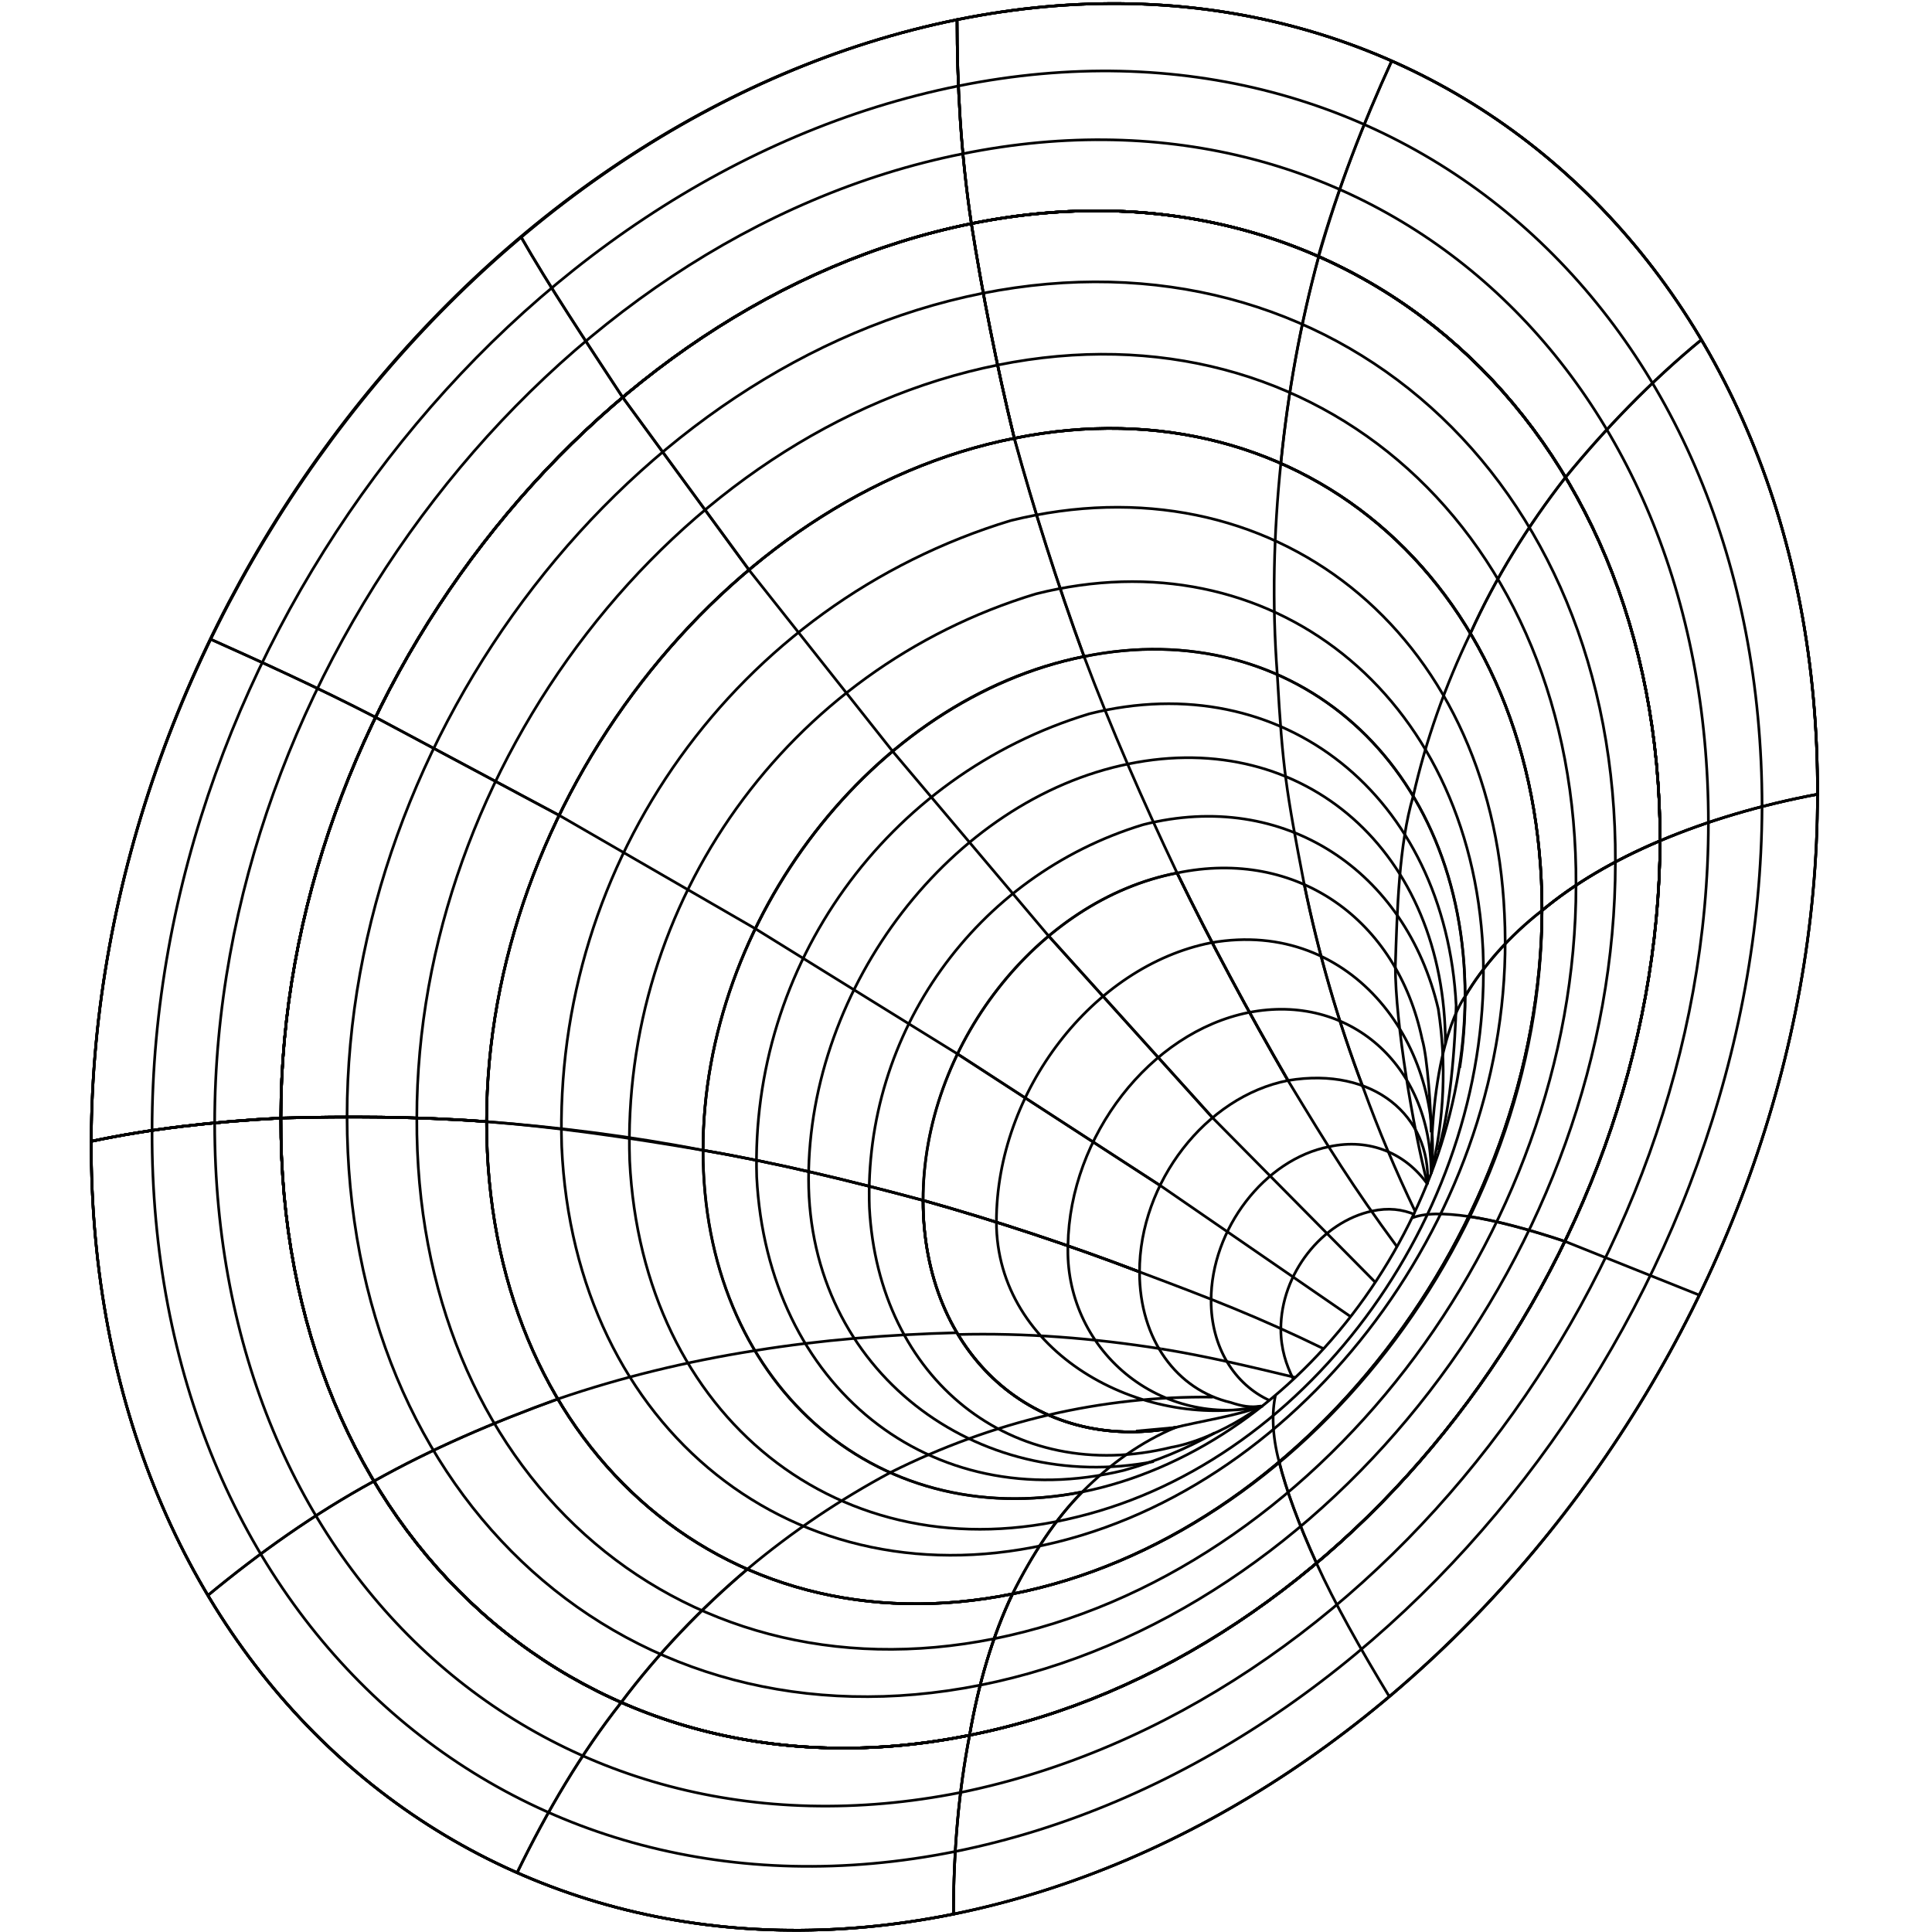
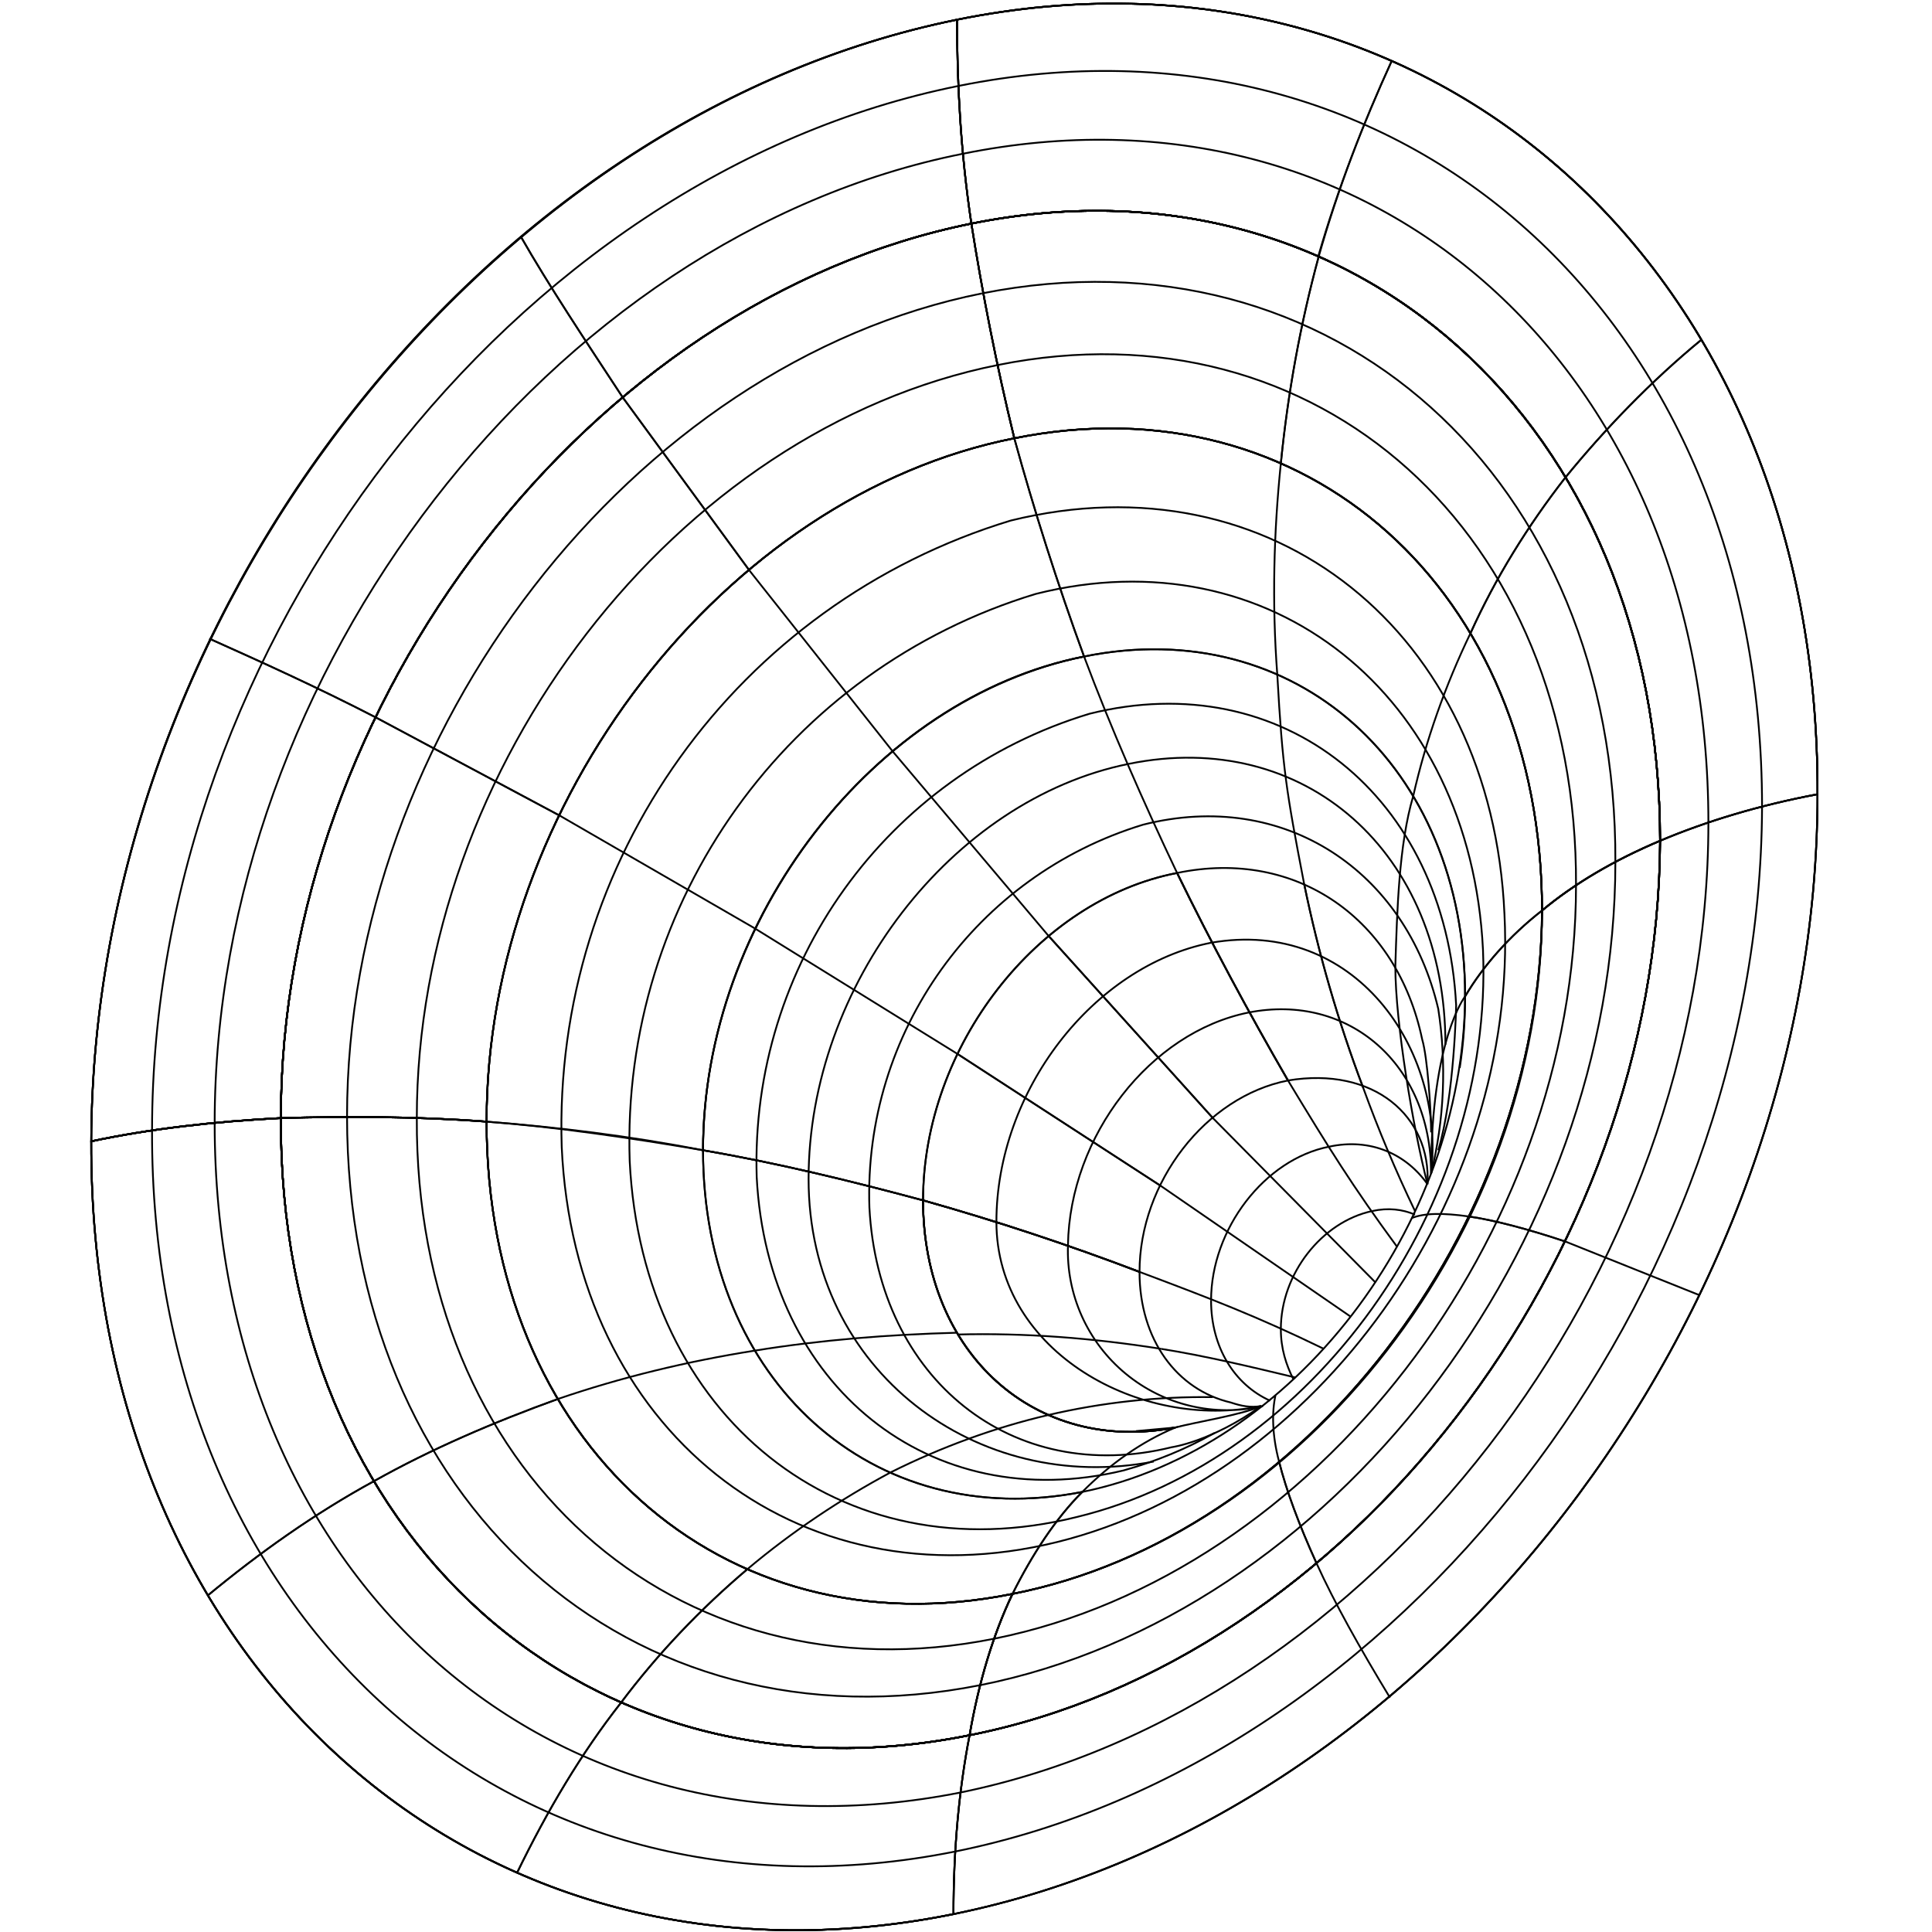
<svg xmlns="http://www.w3.org/2000/svg" xml:space="preserve" id="prefix__Layer_1" x="0" y="0" version="1.1" viewBox="0 0 1080 1080">
  <style>
-     .prefix__st0{fill:none;stroke:#000;stroke-width:1.5;stroke-miterlimit:10}.prefix__st1{enable-background:new}
+     .prefix__st0{fill:none;stroke:#000;strokeWidth:1.5;stroke-miterlimit:10}.prefix__st1{enable-background:new}
  </style>
  <path d="M816 597c2-13 3-26 3-40 0-129-95-214-213-190S393 514 393 643c41 7 82 17 123 28 0-86 64-168 142-183 67-14 123 26 137 93m5 52c0-12-2-42-5-52" class="prefix__st0" />
  <g class="prefix__st1">
    <path d="M393 643c41 7 82 17 123 28 0-86 64-168 142-183-19-40-37-81-52-121-117 23-213 147-213 276zm29-124 113 70m-36-169 87 103m-29 160c0-73 54-143 120-156m-80 169c1-61 46-119 101-130m-163 23 114 74m-63-140 92 102M658 488c19 39 40 78 62 116m-43-77c80-14 131 59 123 129m-102-90c56-11 102 29 102 90m-71-162c8 39 19 77 33 114m18-68c0 32 10 91 18 122M649 663l106 73" class="prefix__st0" />
  </g>
  <path d="m635 800 22-2c11-3 37-7 48-12" class="prefix__st0" />
  <g class="prefix__st1">
    <path d="M605 834c16-16 33-28 52-36-78 15-141-41-141-127-41-11-82-21-123-28 0 129 95 214 212 191zm-107-11c28-14 58-25 88-32m-164-36c37-6 75-9 113-10" class="prefix__st0" />
    <path d="M637 711a1418 1418 0 0 0-121-40c0 86 63 142 141 127m48-12c-67 14-148-30-148-103m149 103a89 89 0 0 1-109-90m-11 95a383 383 0 0 1 92-10m-143-35c38-1 76 2 114 8" class="prefix__st0" />
    <path d="M649 754c25 4 50 10 75 16" class="prefix__st0" />
  </g>
  <g class="prefix__st1">
    <path d="M658 488c19 39 40 78 62 116m23 37c23-5 43 4 55 21m-31 15c9-2 17-1 24 2" class="prefix__st0" />
  </g>
  <g class="prefix__st1">
    <path d="M658 488c19 39 40 78 62 116" class="prefix__st0" />
  </g>
  <g class="prefix__st1">
    <path d="m535 589 114 74m-63-140 92 102m84-17c-14-37-25-75-33-114-10-52-12-64-15-117M781 697c-25-34-38-55-61-93-46 9-83 57-83 107 40 15 66 25 103 43m-63-27c0-40 30-79 66-86m-27 102c0-31 23-60 51-66m-89-52 91 92M762 608a750 750 0 0 0 29 69" class="prefix__st0" />
  </g>
  <g class="prefix__st1">
    <path d="M637 711a1418 1418 0 0 0-121-40c0 86 63 142 141 127m53-15c-20-9-33-30-33-56m46 44c-4-8-7-17-7-28" class="prefix__st0" />
  </g>
  <g class="prefix__st1">
    <path d="M637 711a1418 1418 0 0 0-121-40c0 86 63 142 141 127" class="prefix__st0" />
  </g>
  <path d="M51 638c33-7 68-11 106-13 0-233 173-457 386-500s385 112 385 345c-1 234-174 458-386 500-213 43-386-111-385-345-38 2-73 6-106 13-1 292 215 486 482 432 266-54 483-334 483-626 1-293-215-487-481-433S52 345 51 638z" class="prefix__st0" />
  <g class="prefix__st1">
    <path d="M51 638c33-7 68-11 106-13 0-233 173-457 386-500-6-40-8-78-8-114C268 65 52 345 51 638zm34-6C85 359 287 98 536 48M120 628c0-253 188-496 418-542M117 357c29 13 60 27 93 44m81-269c16 28 36 58 57 90" class="prefix__st0" />
    <path d="M535 11c0 36 2 74 8 114 213-43 385 112 385 345 26-11 56-20 88-26 1-293-215-487-481-433zm1 37C784-2 985 178 985 451M538 86c231-47 417 121 417 374M778 34c-16 35-30 71-41 109m214 47c-28 23-54 50-76 77" class="prefix__st0" />
    <path d="M1016 444c-32 6-62 15-88 26-1 234-174 458-386 500-6 31-9 64-9 100 266-54 483-334 483-626zm-31 7c-1 273-203 534-451 584m421-575c0 253-188 495-418 542m413-278-75-30m-98 255c-17-28-31-53-41-75" class="prefix__st0" />
    <path d="M533 1070c0-36 3-69 9-100-213 43-386-111-385-345-38 2-73 6-106 13-1 292 215 486 482 432zm1-35C285 1085 84 904 85 632m452 370c-231 46-417-121-417-374m169 419c17-35 36-67 58-95m-231-60c29-24 60-46 93-64M157 625c36-1 75-1 115 2 0-178 133-350 295-382-10-41-18-82-24-120-213 43-386 267-386 500zm53-224 103 55m35-234 71 97" class="prefix__st0" />
    <path d="M543 125c6 38 14 79 24 120 163-33 295 85 295 264 18-15 40-28 66-39 0-233-172-388-385-345zm194 19c-10 37-17 75-21 115m159 8c-21 27-39 56-53 87" class="prefix__st0" />
    <path d="M928 470c-26 11-48 24-66 39-1 178-133 350-296 382-11 23-19 50-24 79 212-42 385-266 386-500zm-53 224c-21-7-40-12-54-14m-85 194c-10-22-17-41-21-57" class="prefix__st0" />
    <path d="M542 970c5-29 13-56 24-79-163 33-294-85-294-264-40-3-79-3-115-2-1 234 172 388 385 345zm-195-18c21-28 45-53 71-75m-209-49c32-18 67-33 103-46" class="prefix__st0" />
  </g>
  <path d="M51 638c33-7 68-11 106-13 0-233 173-457 386-500s385 112 385 345c-1 234-174 458-386 500-213 43-386-111-385-345-38 2-73 6-106 13-1 292 215 486 482 432 266-54 483-334 483-626 1-293-215-487-481-433S52 345 51 638z" class="prefix__st0" />
  <path d="M157 625c36-1 75-1 115 2 0-178 133-350 295-382 163-33 295 85 295 264S729 859 566 891c-163 33-294-85-294-264-40-3-79-3-115-2-1 234 172 388 385 345 212-42 385-266 386-500 0-233-172-388-385-345S157 392 157 625z" class="prefix__st0" />
  <g class="prefix__st1">
    <path d="M51 638c33-7 68-11 106-13 0-233 173-457 386-500-6-40-8-78-8-114C268 65 52 345 51 638zm66-281c29 13 60 27 93 44m81-269c16 28 36 58 57 90" class="prefix__st0" />
    <path d="M535 11c0 36 2 74 8 114 213-43 385 112 385 345 26-11 56-20 88-26 1-293-215-487-481-433zm243 23c-16 35-30 71-41 110m214 46c-28 23-54 50-76 77m-342 803c0-36 3-69 9-100-213 43-386-111-385-345-38 2-73 6-106 13-1 292 215 486 482 432zm-244-23c17-35 36-67 58-95m-231-60c29-24 60-46 93-64m-52-203c36-1 75-1 115 2 0-178 133-350 295-382-10-41-18-82-24-120-213 43-386 267-386 500zm37-1c0-215 160-421 355-460M233 625c0-197 145-385 325-421M210 401l103 55m35-234 71 97" class="prefix__st0" />
    <path d="M543 125c6 38 14 79 24 120 163-33 295 85 295 264 18-15 40-28 66-39 0-233-172-388-385-345zm6 39c196-39 355 103 354 318M558 204c179-36 324 94 323 291M737 144c-10 37-17 75-21 115m159 8c-21 27-39 56-53 87" class="prefix__st0" />
    <path d="M928 470c-26 11-48 24-66 39-1 178-133 350-296 382-11 23-19 50-24 79 212-42 385-266 386-500zm-25 12c0 215-159 421-355 460m333-447c0 196-146 385-325 421m319-222c-21-7-40-12-54-14m-85 194c-10-22-17-41-21-57" class="prefix__st0" />
    <path d="M542 970c5-29 13-56 24-79-163 33-294-85-294-264-40-3-79-3-115-2-1 234 172 388 385 345zm6-28c-196 39-354-103-354-318m362 292c-179 36-324-94-323-291m114 327c21-28 45-53 71-75m-209-49c32-18 67-33 103-46M272 627c39 3 80 9 121 16 0-129 96-253 213-276-15-41-28-82-39-122-162 32-295 204-295 382zm41-171 109 63m-3-200 80 101" class="prefix__st0" />
    <path d="M567 245c11 40 24 81 39 122 118-24 213 61 213 190 10-17 25-34 43-48 0-179-132-297-295-264zm149 14c-4 39-5 78-2 118" class="prefix__st0" />
    <path d="M822 354c-14 29-25 60-32 91-8 27-9 64-10 95M862 509c-18 14-33 31-43 48-1 129-96 253-214 277-15 15-28 35-39 57 163-32 295-204 296-382zm-41 171c-14-2-25-2-32 1m-74 136c-4-15-4-28-2-37" class="prefix__st0" />
    <path d="M566 891c11-22 24-42 39-57-117 23-212-62-212-191-41-8-82-13-121-16 0 179 131 297 294 264zm-148-14c25-21 52-39 80-54m-186-41c35-12 72-21 110-27" class="prefix__st0" />
  </g>
  <path d="M705 786c-6 1-11 0-17-2-30-7-51-35-51-73a1419 1419 0 0 0-121-40m303-114s-19 24-19 99m41-145c8 158-105 315-250 351m-26-571a354 354 0 0 0-251 350m527-130c-7-158-130-256-276-220M314 641c7 158 131 257 277 221" class="prefix__st0" />
  <path d="M631 427c-99 20-179 124-179 232m356-75c0-108-79-177-177-157M452 659c0 108 95 177 193 158" class="prefix__st0" />
  <path d="M829 531c6 143-95 285-227 317m-23-516a320 320 0 0 0-227 317m477-118c-7-143-119-232-250-199M352 649c7 143 118 232 250 199" class="prefix__st0" />
  <path d="M679 801c-16 9-33 16-51 21m-19-423a262 262 0 0 0-186 259m186-259c108-27 199 46 205 163 0 0-1 51-10 81m-381 15c6 117 97 190 205 164" class="prefix__st0" />
  <path d="M639 461a216 216 0 0 0-153 214m153-214c79-20 147 26 165 103a236 236 0 0 1-4 92m-314 19c5 96 80 156 169 134 0 0 22-3 50-23" class="prefix__st0" />
  <path d="M720 604c48-8 80 20 78 58" class="prefix__st0" />
</svg>
